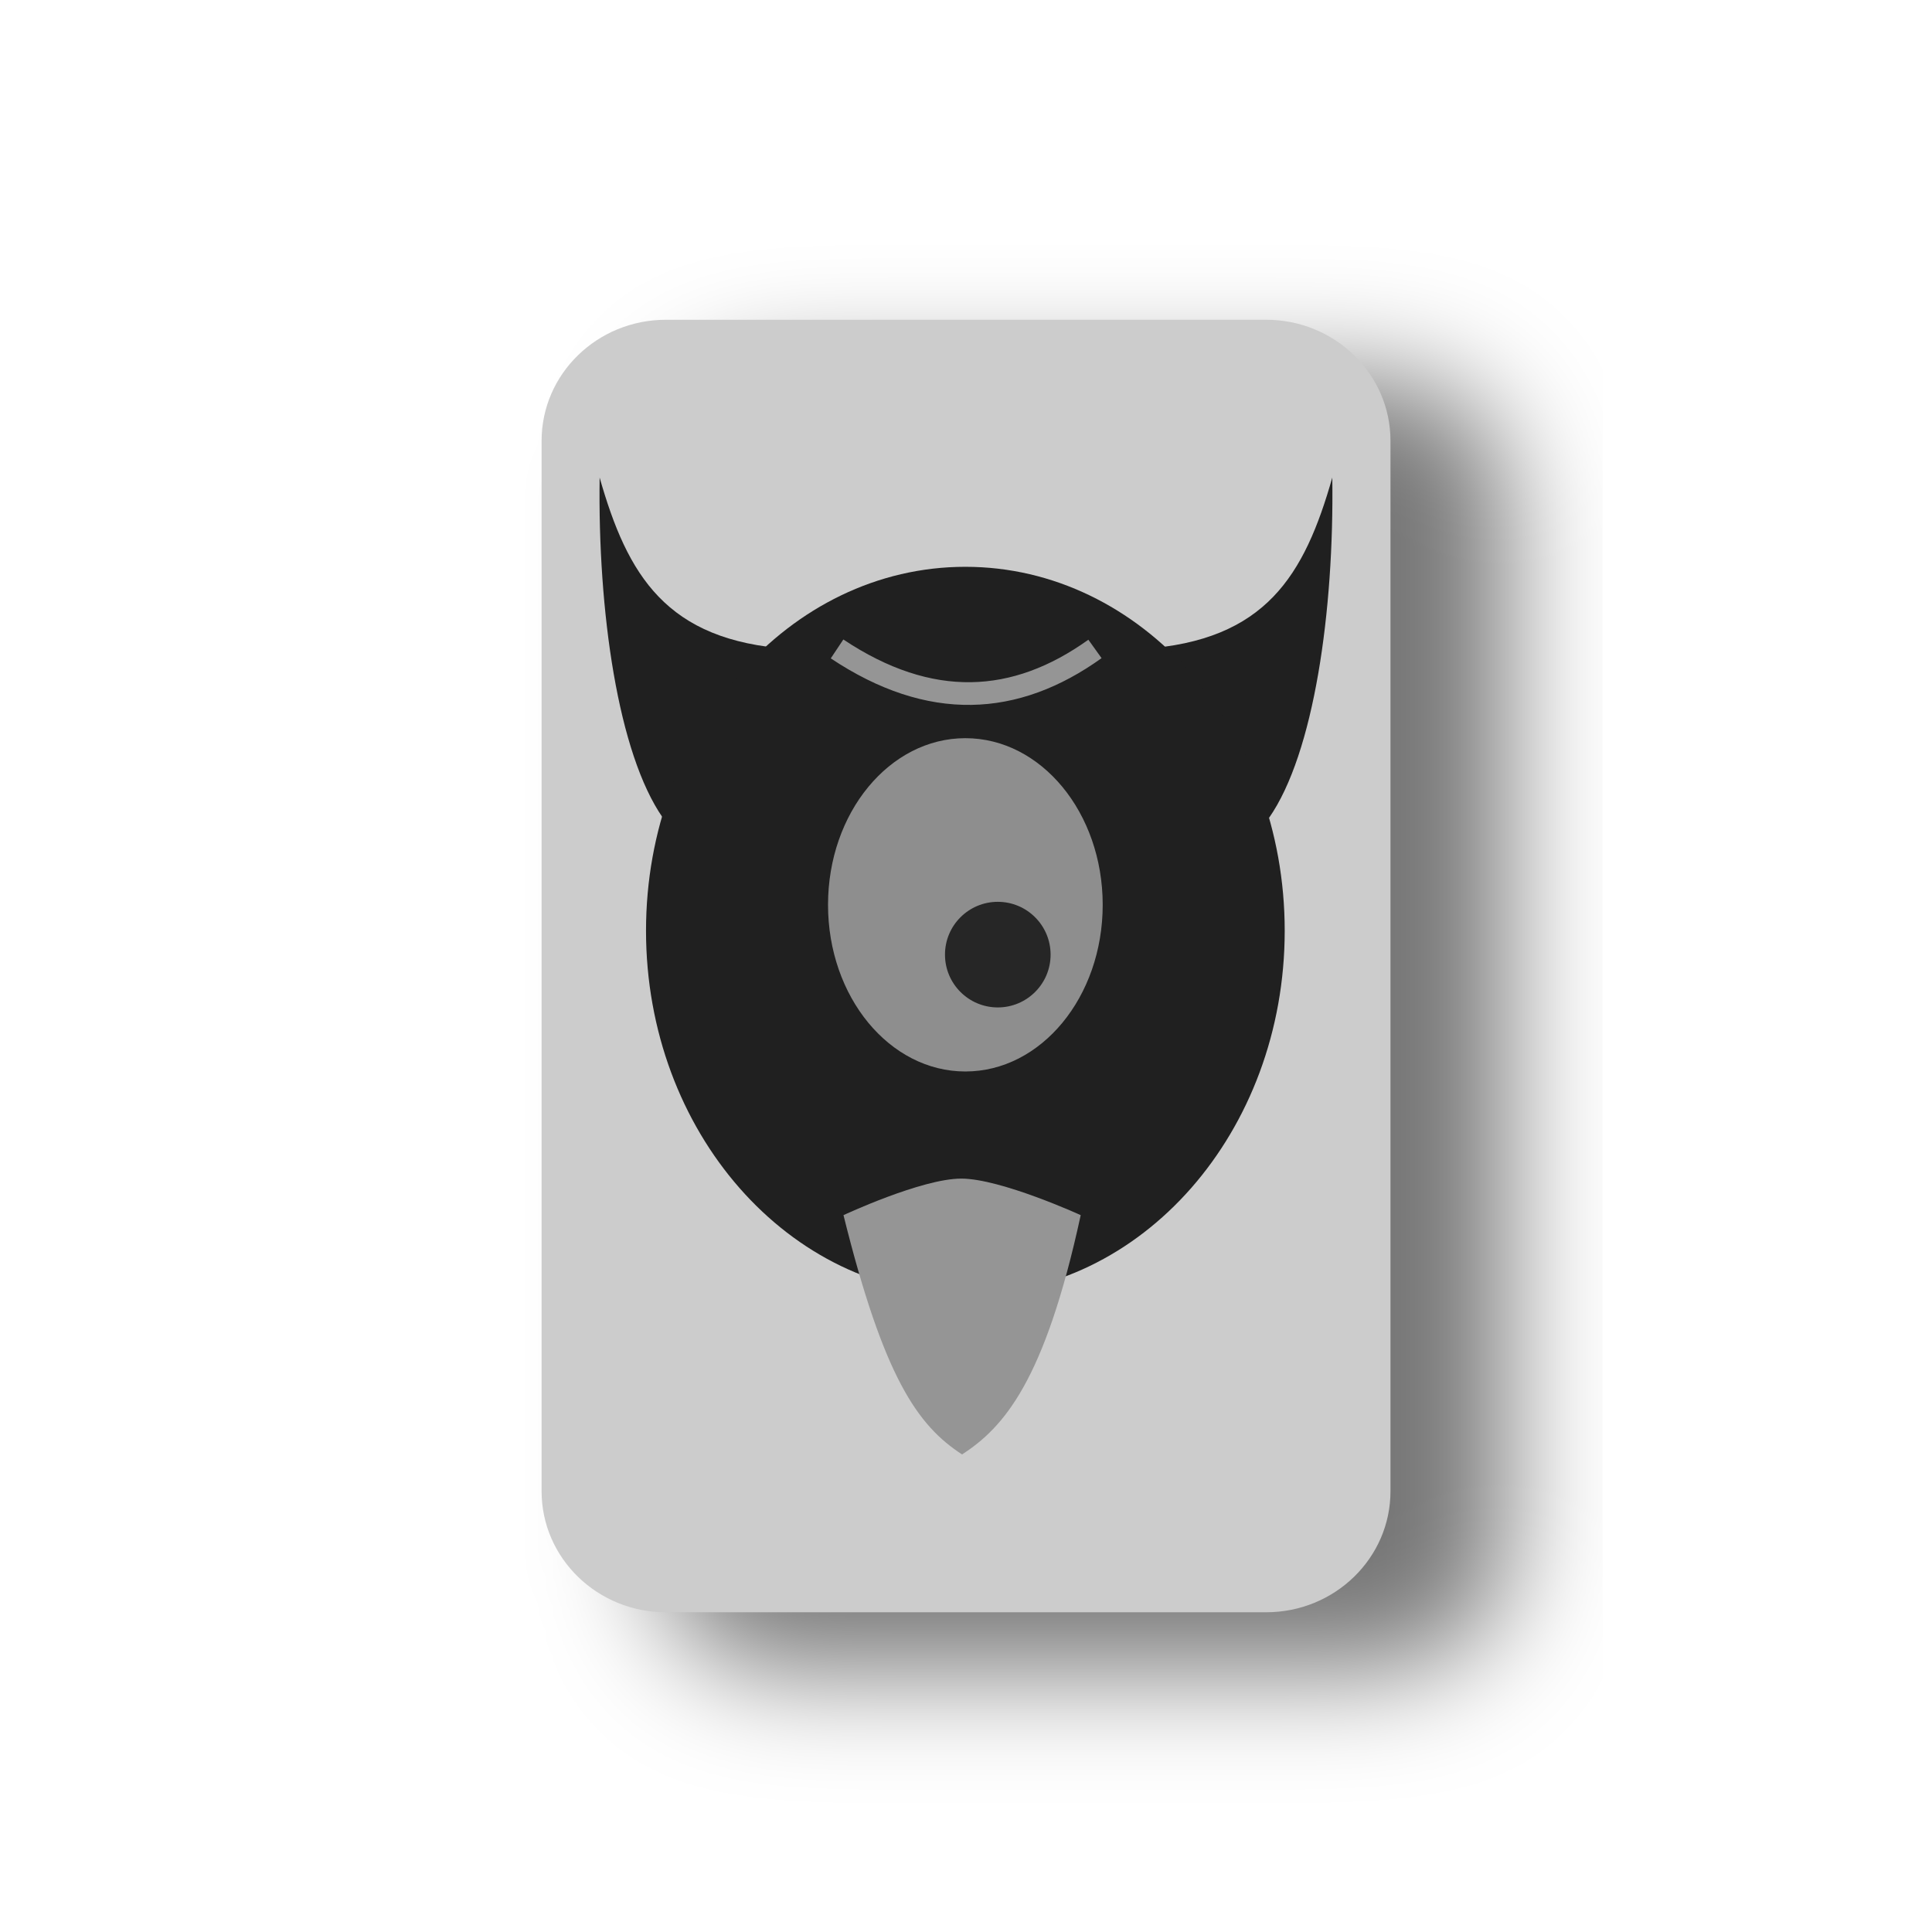
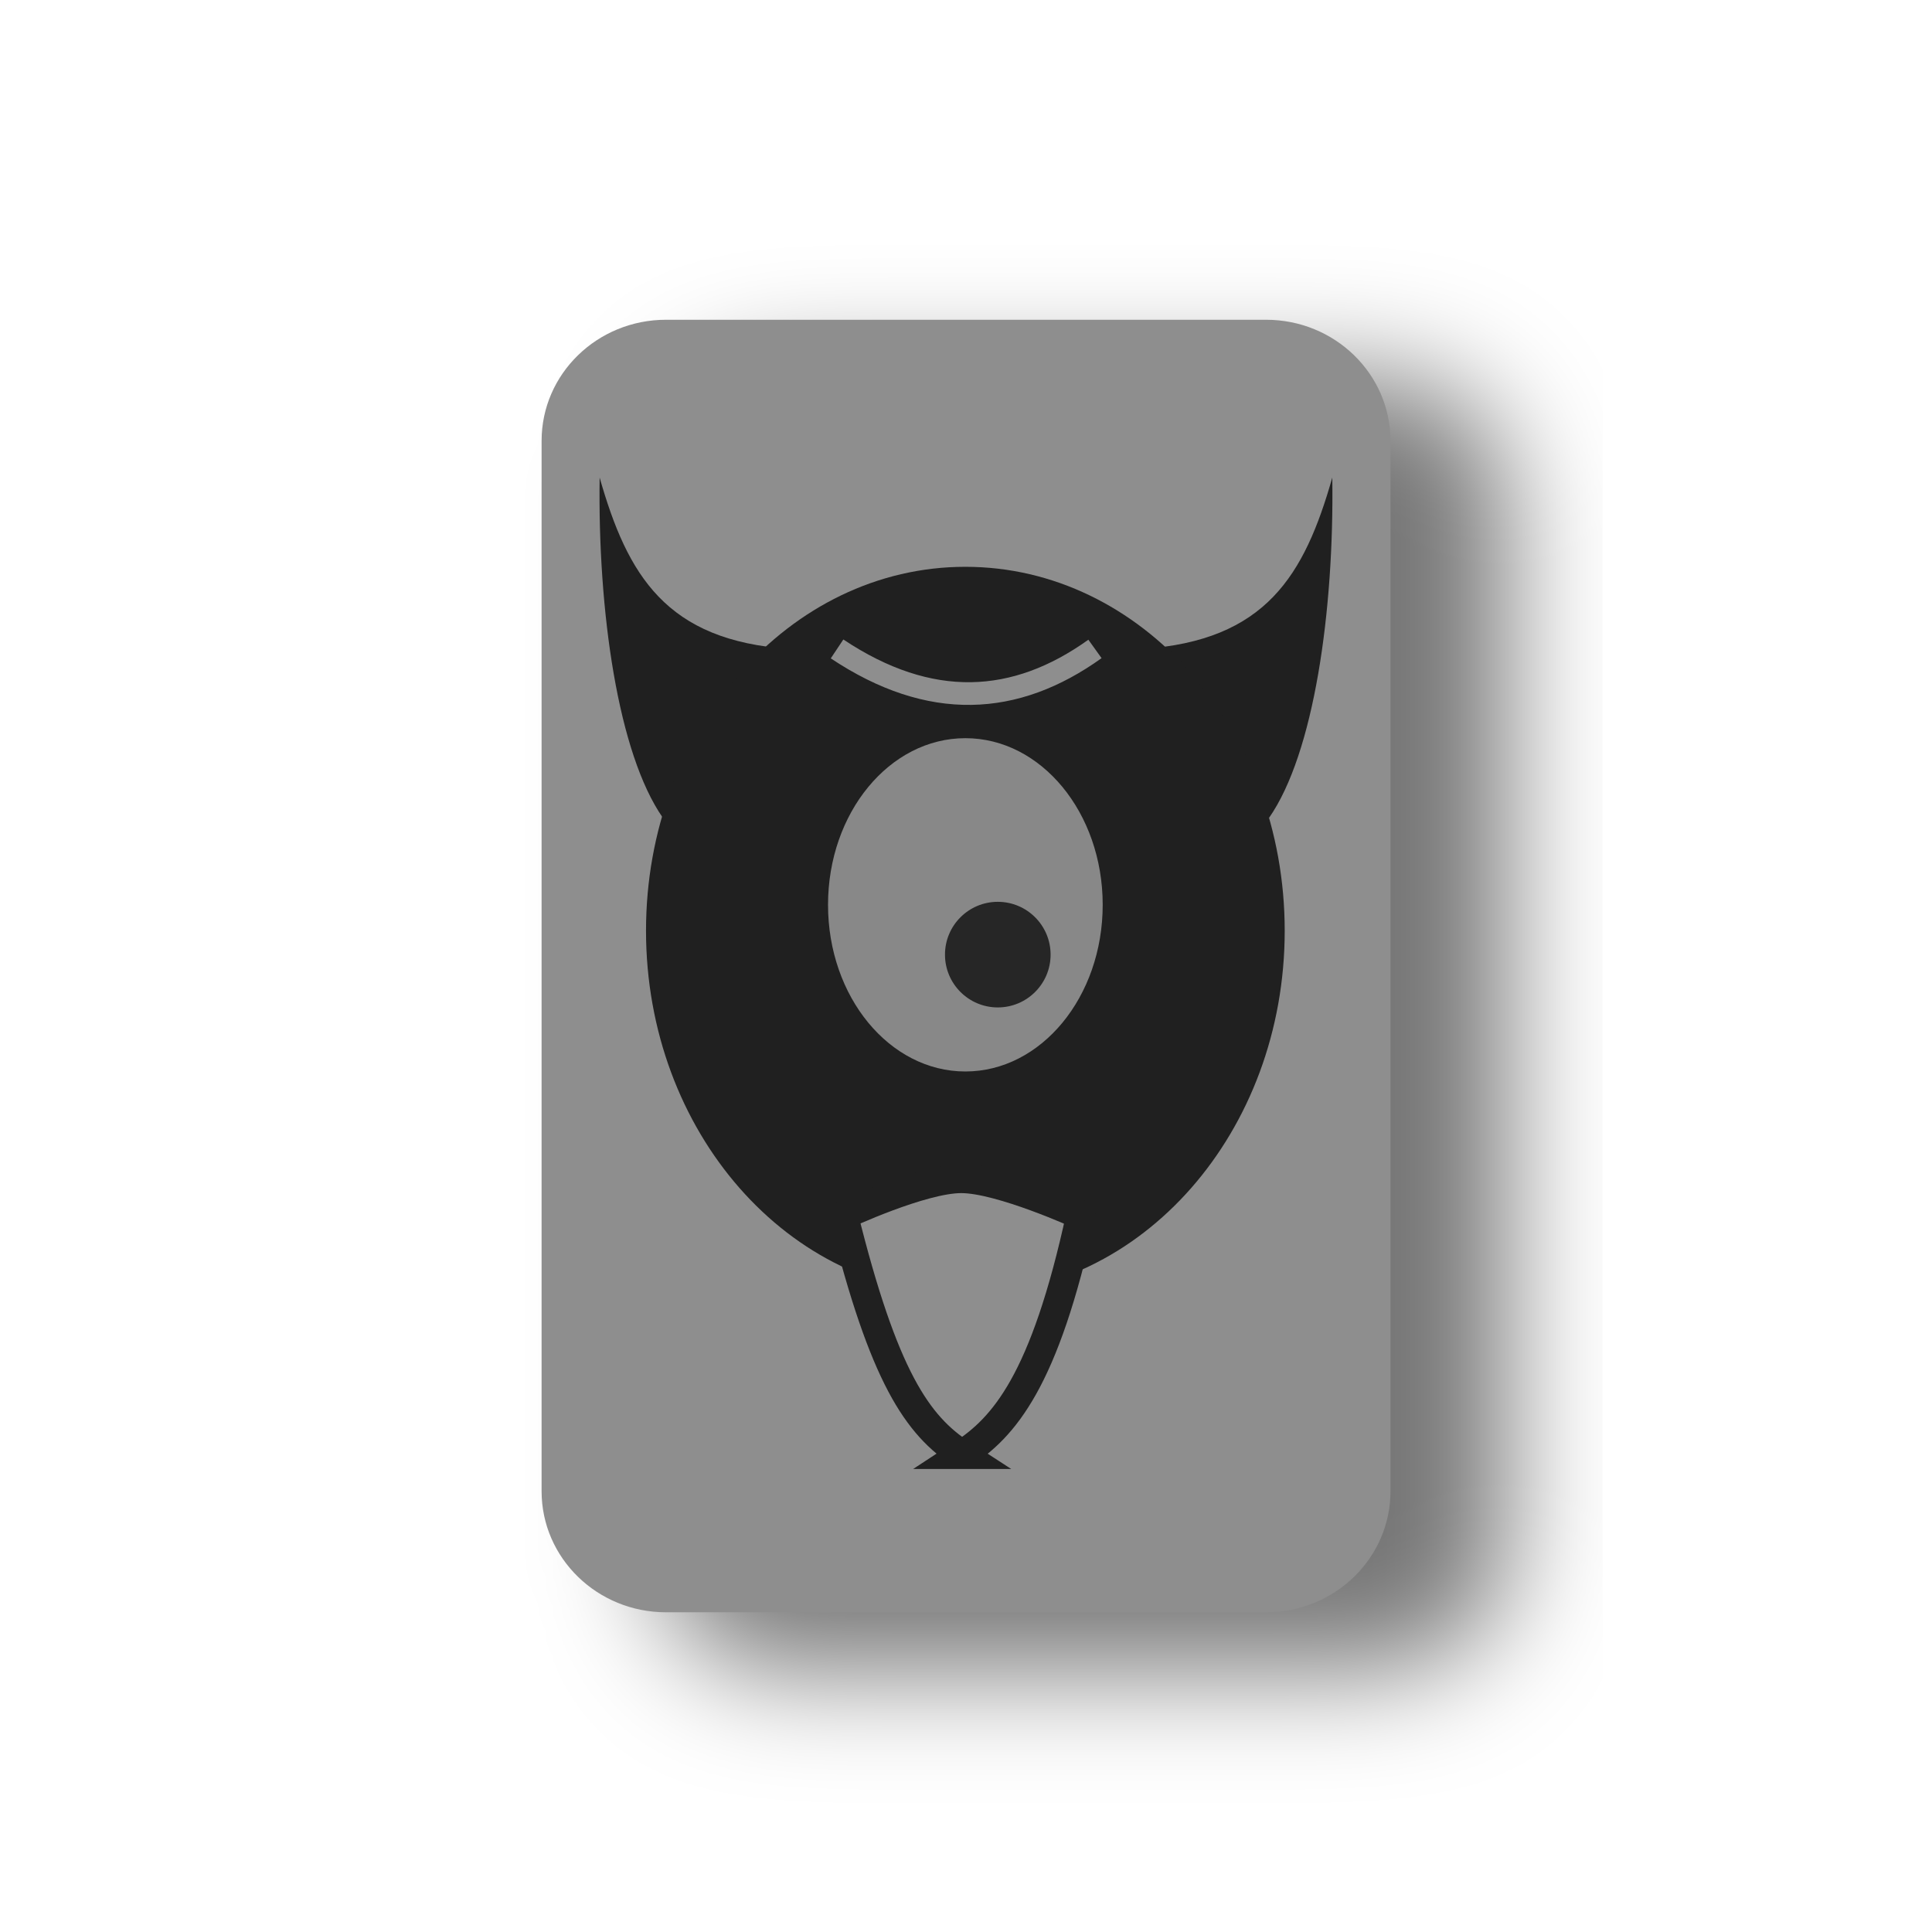
<svg xmlns="http://www.w3.org/2000/svg" width="100" height="100" viewBox="0 0 100 100" version="1.1" id="svg8">
  <defs id="defs2">
    <filter style="color-interpolation-filters:sRGB" id="filter4822" x="-0.25" y="-0.25" width="1.5" height="1.5">
      <feFlood flood-opacity="0.537" flood-color="rgb(0,0,0)" result="flood" id="feFlood4812" />
      <feComposite in="flood" in2="SourceGraphic" operator="in" result="composite1" id="feComposite4814" />
      <feGaussianBlur in="composite1" stdDeviation="0.5" result="blur" id="feGaussianBlur4816" />
      <feOffset dx="1" dy="0.5" result="offset" id="feOffset4818" />
      <feComposite in="SourceGraphic" in2="offset" operator="over" result="composite2" id="feComposite4820" />
    </filter>
    <filter style="color-interpolation-filters:sRGB" id="filter4822-3" x="-0.25" y="-0.25" width="1.5" height="1.5">
      <feFlood flood-opacity="0.537" flood-color="rgb(0,0,0)" result="flood" id="feFlood4812-8" />
      <feComposite in="flood" in2="SourceGraphic" operator="in" result="composite1" id="feComposite4814-0" />
      <feGaussianBlur in="composite1" stdDeviation="0.5" result="blur" id="feGaussianBlur4816-4" />
      <feOffset dx="1" dy="0.5" result="offset" id="feOffset4818-7" />
      <feComposite in="SourceGraphic" in2="offset" operator="over" result="composite2" id="feComposite4820-6" />
    </filter>
  </defs>
  <g id="layer1">
    <g id="cbFacedown">
-       <rect transform="matrix(6,0,0,6,-29.375,-1652.625)" ry="1.044" rx="1.073" y="278.196" x="9.568" height="11.15" width="7.323" id="rect4518" style="opacity:1;fill:#cccccc;fill-opacity:1;stroke:none;stroke-width:0.344;stroke-miterlimit:4;stroke-dasharray:none;stroke-opacity:1;filter:url(#filter4822)" />
-       <rect ry="5.001" rx="4.754" y="18.305" x="29.618" height="63.391" width="40.765" id="rect4518-8" style="display:inline;opacity:1;fill:#cccccc;fill-opacity:1;stroke:none;stroke-width:1.935;stroke-miterlimit:4;stroke-dasharray:none;stroke-opacity:1" />
+       <rect transform="matrix(6,0,0,6,-29.375,-1652.625)" ry="1.044" rx="1.073" y="278.196" x="9.568" height="11.15" width="7.323" id="rect4518" style="opacity:1;fill:#8e8e8e;fill-opacity:1;stroke:none;stroke-width:0.344;stroke-miterlimit:4;stroke-dasharray:none;stroke-opacity:1;filter:url(#filter4822)" />
+       <rect ry="5.001" rx="4.754" y="18.305" x="29.618" height="63.391" width="40.765" id="rect4518-8" style="display:inline;opacity:1;fill:#8e8e8e;fill-opacity:1;stroke:none;stroke-width:1.935;stroke-miterlimit:4;stroke-dasharray:none;stroke-opacity:1" />
      <g transform="matrix(5.1963,0,0,5.1963,-18.77483,-1420.882)" id="g949">
        <path style="fill:#202020;fill-opacity:1;stroke:none;stroke-width:0.265px;stroke-linecap:butt;stroke-linejoin:miter;stroke-opacity:1" d="m 14.99,279.905 c 1.233,-0.081 1.617,-0.735 1.894,-1.707 0.019,1.33 -0.182,2.749 -0.631,3.391 z" id="path888" />
        <path style="display:inline;fill:#202020;fill-opacity:1;stroke:none;stroke-width:0.265px;stroke-linecap:butt;stroke-linejoin:miter;stroke-opacity:1" d="m 11.48,279.905 c -1.233,-0.081 -1.617,-0.735 -1.894,-1.707 -0.019,1.33 0.182,2.749 0.631,3.391 z" id="path888-9" />
        <ellipse style="opacity:1;fill:#202020;fill-opacity:1;stroke:none;stroke-width:1.085;stroke-miterlimit:4;stroke-dasharray:none;stroke-opacity:1" id="path886" ry="3.625" rx="3.181" cy="282.712" cx="13.229" />
-         <path style="fill:#959595;fill-opacity:1;stroke:none;stroke-width:0.289px;stroke-linecap:butt;stroke-linejoin:miter;stroke-opacity:1" d="m 13.196,287.929 c 0.415,-0.27 0.823,-0.727 1.182,-2.384 0,0 -0.796,-0.364 -1.19,-0.364 -0.394,0 -1.173,0.364 -1.173,0.364 0.4,1.613 0.736,2.095 1.182,2.384 z" id="path930" />
-         <ellipse style="opacity:0.94;fill:#959595;fill-opacity:1;stroke:none;stroke-width:0.265;stroke-miterlimit:4;stroke-dasharray:none;stroke-opacity:1" id="path934" cx="13.229" cy="282.454" rx="1.368" ry="1.66" />
+         <path style="fill:#8e8e8e;fill-opacity:1;stroke:#202020;stroke-width:0.289px;stroke-linecap:butt;stroke-linejoin:miter;stroke-opacity:1" d="m 13.196,287.929 c 0.415,-0.27 0.823,-0.727 1.182,-2.384 0,0 -0.796,-0.364 -1.19,-0.364 -0.394,0 -1.173,0.364 -1.173,0.364 0.4,1.613 0.736,2.095 1.182,2.384 z" id="path930" />
+         <ellipse style="opacity:0.94;fill:#8e8e8e;fill-opacity:1;stroke:none;stroke-width:0.265;stroke-miterlimit:4;stroke-dasharray:none;stroke-opacity:1" id="path934" cx="13.229" cy="282.454" rx="1.368" ry="1.66" />
        <circle style="opacity:0.94;fill:#202020;fill-opacity:1;stroke:none;stroke-width:0.486;stroke-miterlimit:4;stroke-dasharray:none;stroke-opacity:1" id="path938" cx="13.552" cy="282.95" r="0.526" />
-         <path style="fill:none;fill-opacity:1;stroke:#959595;stroke-width:0.226px;stroke-linecap:butt;stroke-linejoin:miter;stroke-opacity:1" d="m 11.951,279.905 c 0.928,0.618 1.778,0.567 2.569,0" id="path940" />
+         <path style="fill:none;fill-opacity:1;stroke:#8e8e8e;stroke-width:0.226px;stroke-linecap:butt;stroke-linejoin:miter;stroke-opacity:1" d="m 11.951,279.905 c 0.928,0.618 1.778,0.567 2.569,0" id="path940" />
      </g>
    </g>
  </g>
</svg>
